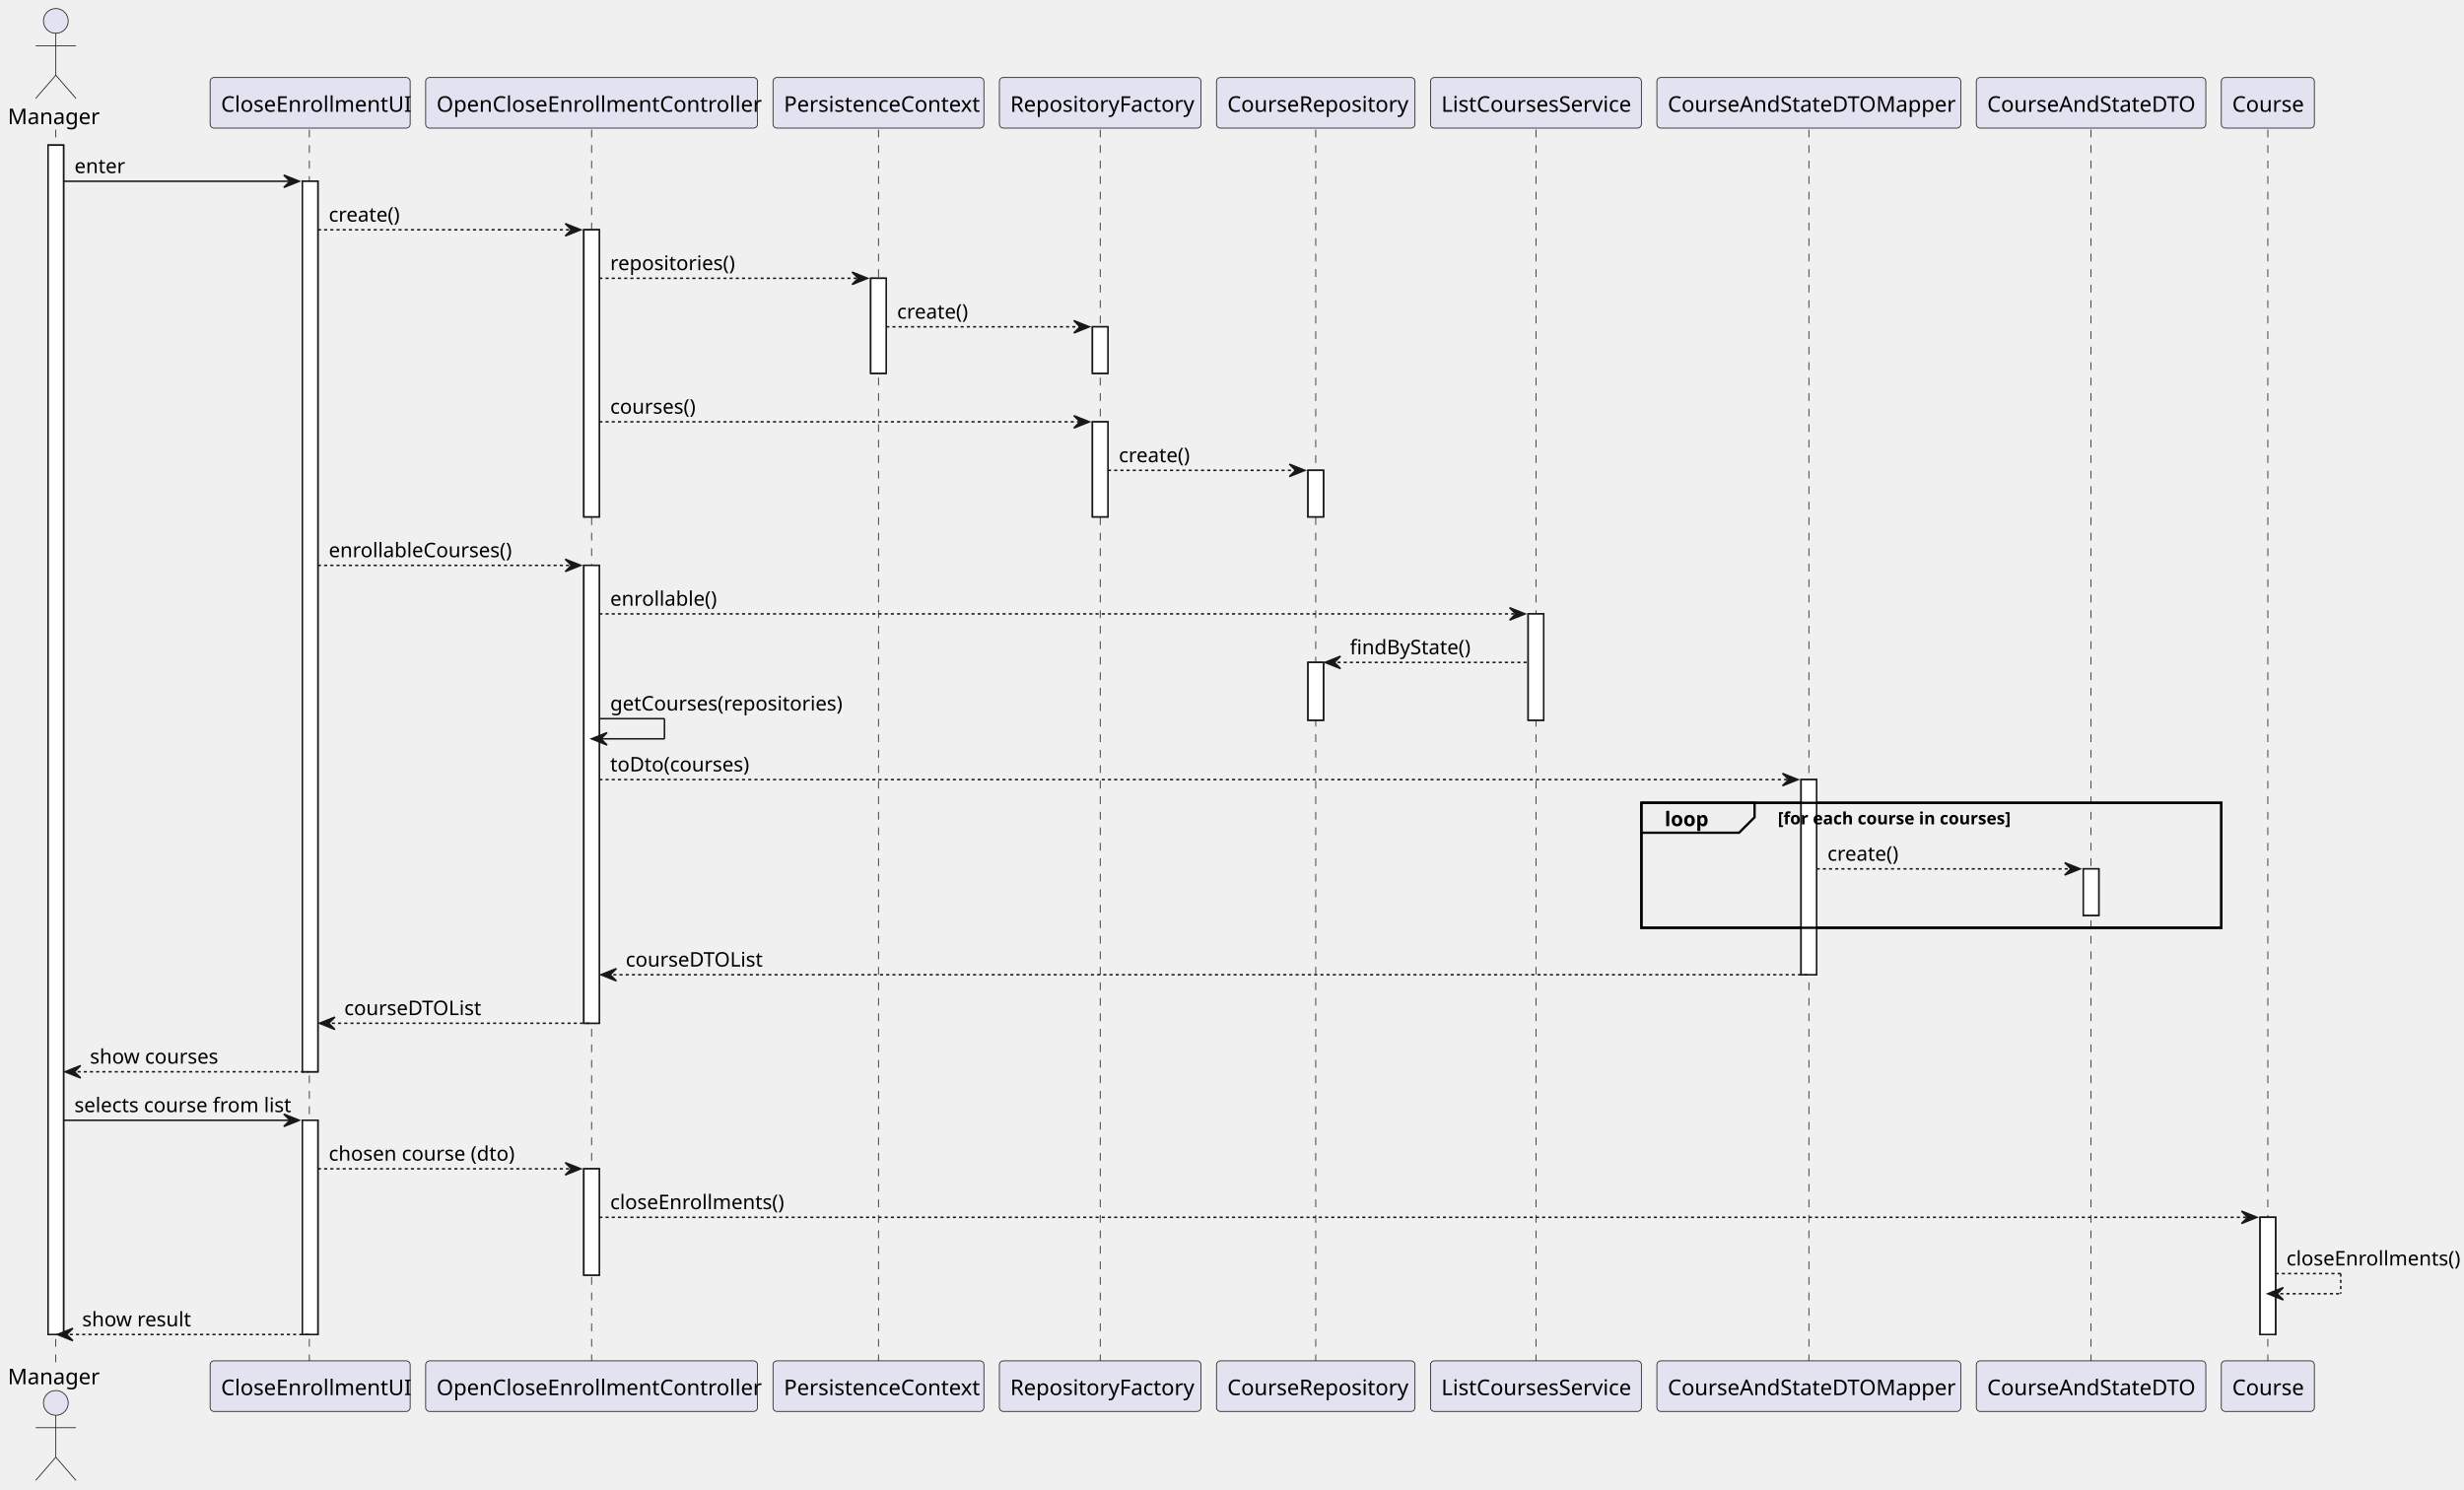
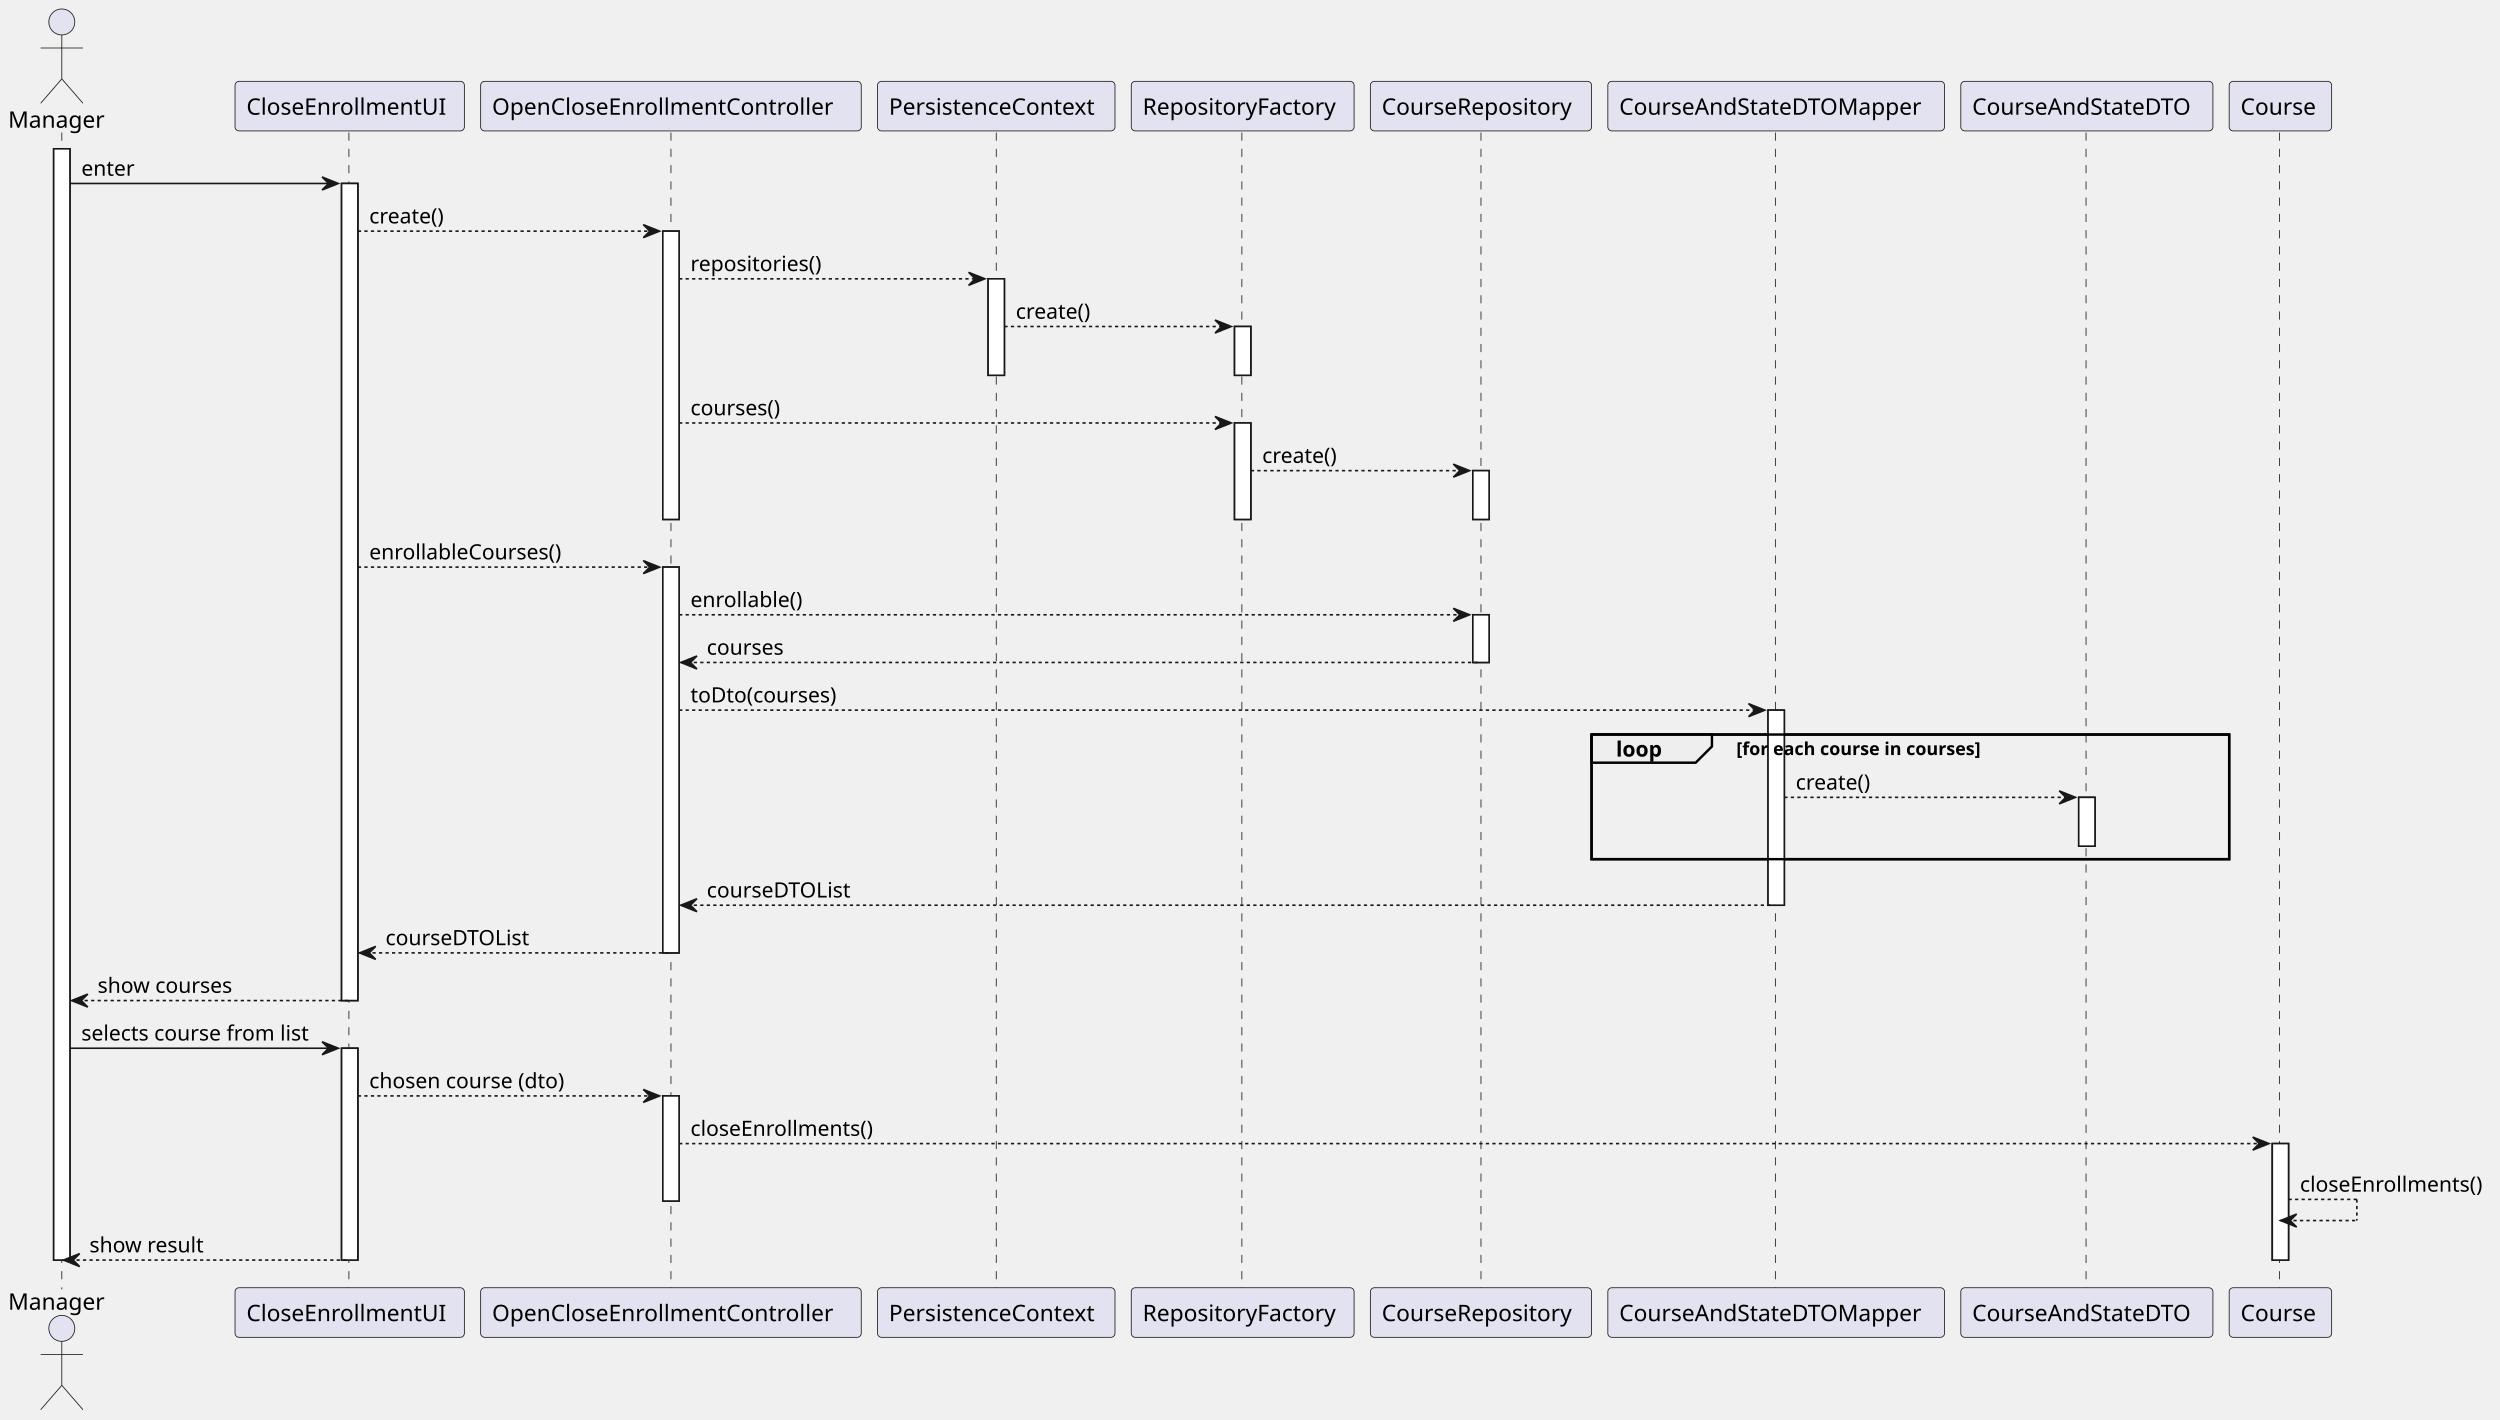
- <svg xmlns="http://www.w3.org/2000/svg" contentStyleType="text/css" height="961px" preserveAspectRatio="none" style="width:1589px;height:961px;background:#FFFFFF;" version="1.1" viewBox="0 0 1589 961" width="1589px" zoomAndPan="magnify">
+ <svg xmlns="http://www.w3.org/2000/svg" contentStyleType="text/css" height="873px" preserveAspectRatio="none" style="width:1537px;height:873px;background:#FFFFFF;" version="1.1" viewBox="0 0 1537 873" width="1537px" zoomAndPan="magnify">
  <defs />
  <g>
-     <rect fill="#FFFFFF" height="767.111" style="stroke:#181818;stroke-width:1.0;" width="10" x="31" y="93.621" />
-     <rect fill="#FFFFFF" height="574.365" style="stroke:#181818;stroke-width:1.0;" width="10" x="195" y="116.912" />
-     <rect fill="#FFFFFF" height="138.164" style="stroke:#181818;stroke-width:1.0;" width="10" x="195" y="722.568" />
-     <rect fill="#FFFFFF" height="185.164" style="stroke:#181818;stroke-width:1.0;" width="10" x="376.5" y="148.203" />
-     <rect fill="#FFFFFF" height="295.328" style="stroke:#181818;stroke-width:1.0;" width="10" x="376.5" y="364.658" />
-     <rect fill="#FFFFFF" height="68.582" style="stroke:#181818;stroke-width:1.0;" width="10" x="376.5" y="753.859" />
-     <rect fill="#FFFFFF" height="61.291" style="stroke:#181818;stroke-width:1.0;" width="10" x="561.5" y="179.494" />
-     <rect fill="#FFFFFF" height="30" style="stroke:#181818;stroke-width:1.0;" width="10" x="704.5" y="210.785" />
-     <rect fill="#FFFFFF" height="61.291" style="stroke:#181818;stroke-width:1.0;" width="10" x="704.5" y="272.076" />
-     <rect fill="#FFFFFF" height="30" style="stroke:#181818;stroke-width:1.0;" width="10" x="843.5" y="303.367" />
-     <rect fill="#FFFFFF" height="37.291" style="stroke:#181818;stroke-width:1.0;" width="10" x="843.5" y="427.24" />
-     <rect fill="#FFFFFF" height="68.582" style="stroke:#181818;stroke-width:1.0;" width="10" x="985.5" y="395.949" />
-     <rect fill="#FFFFFF" height="125.873" style="stroke:#181818;stroke-width:1.0;" width="10" x="1161.5" y="502.822" />
-     <rect fill="#FFFFFF" height="30" style="stroke:#181818;stroke-width:1.0;" width="10" x="1343.5" y="560.404" />
-     <rect fill="#FFFFFF" height="75.582" style="stroke:#181818;stroke-width:1.0;" width="10" x="1457.5" y="785.15" />
-     <rect fill="none" height="80.582" style="stroke:#000000;stroke-width:1.5;" width="374" x="1058.5" y="517.822" />
-     <line style="stroke:#181818;stroke-width:0.5;stroke-dasharray:5.0,5.0;" x1="36" x2="36" y1="83.621" y2="878.732" />
-     <line style="stroke:#181818;stroke-width:0.5;stroke-dasharray:5.0,5.0;" x1="199.5" x2="199.5" y1="83.621" y2="878.732" />
-     <line style="stroke:#181818;stroke-width:0.5;stroke-dasharray:5.0,5.0;" x1="381.5" x2="381.5" y1="83.621" y2="878.732" />
-     <line style="stroke:#181818;stroke-width:0.5;stroke-dasharray:5.0,5.0;" x1="566.5" x2="566.5" y1="83.621" y2="878.732" />
-     <line style="stroke:#181818;stroke-width:0.5;stroke-dasharray:5.0,5.0;" x1="709.5" x2="709.5" y1="83.621" y2="878.732" />
-     <line style="stroke:#181818;stroke-width:0.5;stroke-dasharray:5.0,5.0;" x1="848.5" x2="848.5" y1="83.621" y2="878.732" />
-     <line style="stroke:#181818;stroke-width:0.5;stroke-dasharray:5.0,5.0;" x1="990.5" x2="990.5" y1="83.621" y2="878.732" />
-     <line style="stroke:#181818;stroke-width:0.5;stroke-dasharray:5.0,5.0;" x1="1166.5" x2="1166.5" y1="83.621" y2="878.732" />
-     <line style="stroke:#181818;stroke-width:0.5;stroke-dasharray:5.0,5.0;" x1="1348.5" x2="1348.5" y1="83.621" y2="878.732" />
-     <line style="stroke:#181818;stroke-width:0.5;stroke-dasharray:5.0,5.0;" x1="1462.5" x2="1462.5" y1="83.621" y2="878.732" />
-     <text fill="#000000" font-family="sans-serif" font-size="14" lengthAdjust="spacing" textLength="56" x="5" y="80.107">Manager</text>
-     <ellipse cx="36" cy="13.5" fill="#E2E2F0" rx="8" ry="8" style="stroke:#181818;stroke-width:0.5;" />
-     <path d="M36,21.5 L36,48.5 M23,29.5 L49,29.5 M36,48.5 L23,63.5 M36,48.5 L49,63.5 " fill="none" style="stroke:#181818;stroke-width:0.5;" />
-     <text fill="#000000" font-family="sans-serif" font-size="14" lengthAdjust="spacing" textLength="56" x="5" y="892.84">Manager</text>
-     <ellipse cx="36" cy="904.854" fill="#E2E2F0" rx="8" ry="8" style="stroke:#181818;stroke-width:0.5;" />
-     <path d="M36,912.854 L36,939.854 M23,920.854 L49,920.854 M36,939.854 L23,954.854 M36,939.854 L49,954.854 " fill="none" style="stroke:#181818;stroke-width:0.5;" />
-     <rect fill="#E2E2F0" height="32.621" rx="2.5" ry="2.5" style="stroke:#181818;stroke-width:0.5;" width="129" x="135.5" y="50" />
-     <text fill="#000000" font-family="sans-serif" font-size="14" lengthAdjust="spacing" textLength="115" x="142.5" y="72.107">CloseEnrollmentUI</text>
-     <rect fill="#E2E2F0" height="32.621" rx="2.5" ry="2.5" style="stroke:#181818;stroke-width:0.5;" width="129" x="135.5" y="877.732" />
-     <text fill="#000000" font-family="sans-serif" font-size="14" lengthAdjust="spacing" textLength="115" x="142.5" y="899.84">CloseEnrollmentUI</text>
-     <rect fill="#E2E2F0" height="32.621" rx="2.5" ry="2.5" style="stroke:#181818;stroke-width:0.5;" width="214" x="274.5" y="50" />
-     <text fill="#000000" font-family="sans-serif" font-size="14" lengthAdjust="spacing" textLength="200" x="281.5" y="72.107">OpenCloseEnrollmentController</text>
-     <rect fill="#E2E2F0" height="32.621" rx="2.5" ry="2.5" style="stroke:#181818;stroke-width:0.5;" width="214" x="274.5" y="877.732" />
-     <text fill="#000000" font-family="sans-serif" font-size="14" lengthAdjust="spacing" textLength="200" x="281.5" y="899.84">OpenCloseEnrollmentController</text>
-     <rect fill="#E2E2F0" height="32.621" rx="2.5" ry="2.5" style="stroke:#181818;stroke-width:0.5;" width="136" x="498.5" y="50" />
-     <text fill="#000000" font-family="sans-serif" font-size="14" lengthAdjust="spacing" textLength="122" x="505.5" y="72.107">PersistenceContext</text>
-     <rect fill="#E2E2F0" height="32.621" rx="2.5" ry="2.5" style="stroke:#181818;stroke-width:0.5;" width="136" x="498.5" y="877.732" />
-     <text fill="#000000" font-family="sans-serif" font-size="14" lengthAdjust="spacing" textLength="122" x="505.5" y="899.84">PersistenceContext</text>
-     <rect fill="#E2E2F0" height="32.621" rx="2.5" ry="2.5" style="stroke:#181818;stroke-width:0.5;" width="130" x="644.5" y="50" />
-     <text fill="#000000" font-family="sans-serif" font-size="14" lengthAdjust="spacing" textLength="116" x="651.5" y="72.107">RepositoryFactory</text>
-     <rect fill="#E2E2F0" height="32.621" rx="2.5" ry="2.5" style="stroke:#181818;stroke-width:0.5;" width="130" x="644.5" y="877.732" />
-     <text fill="#000000" font-family="sans-serif" font-size="14" lengthAdjust="spacing" textLength="116" x="651.5" y="899.84">RepositoryFactory</text>
-     <rect fill="#E2E2F0" height="32.621" rx="2.5" ry="2.5" style="stroke:#181818;stroke-width:0.5;" width="128" x="784.5" y="50" />
-     <text fill="#000000" font-family="sans-serif" font-size="14" lengthAdjust="spacing" textLength="114" x="791.5" y="72.107">CourseRepository</text>
-     <rect fill="#E2E2F0" height="32.621" rx="2.5" ry="2.5" style="stroke:#181818;stroke-width:0.5;" width="128" x="784.5" y="877.732" />
-     <text fill="#000000" font-family="sans-serif" font-size="14" lengthAdjust="spacing" textLength="114" x="791.5" y="899.84">CourseRepository</text>
-     <rect fill="#E2E2F0" height="32.621" rx="2.5" ry="2.5" style="stroke:#181818;stroke-width:0.5;" width="136" x="922.5" y="50" />
-     <text fill="#000000" font-family="sans-serif" font-size="14" lengthAdjust="spacing" textLength="122" x="929.5" y="72.107">ListCoursesService</text>
-     <rect fill="#E2E2F0" height="32.621" rx="2.5" ry="2.5" style="stroke:#181818;stroke-width:0.5;" width="136" x="922.5" y="877.732" />
-     <text fill="#000000" font-family="sans-serif" font-size="14" lengthAdjust="spacing" textLength="122" x="929.5" y="899.84">ListCoursesService</text>
-     <rect fill="#E2E2F0" height="32.621" rx="2.5" ry="2.5" style="stroke:#181818;stroke-width:0.5;" width="196" x="1068.5" y="50" />
-     <text fill="#000000" font-family="sans-serif" font-size="14" lengthAdjust="spacing" textLength="182" x="1075.5" y="72.107">CourseAndStateDTOMapper</text>
-     <rect fill="#E2E2F0" height="32.621" rx="2.5" ry="2.5" style="stroke:#181818;stroke-width:0.5;" width="196" x="1068.5" y="877.732" />
-     <text fill="#000000" font-family="sans-serif" font-size="14" lengthAdjust="spacing" textLength="182" x="1075.5" y="899.84">CourseAndStateDTOMapper</text>
-     <rect fill="#E2E2F0" height="32.621" rx="2.5" ry="2.5" style="stroke:#181818;stroke-width:0.5;" width="148" x="1274.5" y="50" />
-     <text fill="#000000" font-family="sans-serif" font-size="14" lengthAdjust="spacing" textLength="134" x="1281.5" y="72.107">CourseAndStateDTO</text>
-     <rect fill="#E2E2F0" height="32.621" rx="2.5" ry="2.5" style="stroke:#181818;stroke-width:0.5;" width="148" x="1274.5" y="877.732" />
-     <text fill="#000000" font-family="sans-serif" font-size="14" lengthAdjust="spacing" textLength="134" x="1281.5" y="899.84">CourseAndStateDTO</text>
-     <rect fill="#E2E2F0" height="32.621" rx="2.5" ry="2.5" style="stroke:#181818;stroke-width:0.5;" width="60" x="1432.5" y="50" />
-     <text fill="#000000" font-family="sans-serif" font-size="14" lengthAdjust="spacing" textLength="46" x="1439.5" y="72.107">Course</text>
-     <rect fill="#E2E2F0" height="32.621" rx="2.5" ry="2.5" style="stroke:#181818;stroke-width:0.5;" width="60" x="1432.5" y="877.732" />
-     <text fill="#000000" font-family="sans-serif" font-size="14" lengthAdjust="spacing" textLength="46" x="1439.5" y="899.84">Course</text>
-     <rect fill="#FFFFFF" height="767.111" style="stroke:#181818;stroke-width:1.0;" width="10" x="31" y="93.621" />
-     <rect fill="#FFFFFF" height="574.365" style="stroke:#181818;stroke-width:1.0;" width="10" x="195" y="116.912" />
-     <rect fill="#FFFFFF" height="138.164" style="stroke:#181818;stroke-width:1.0;" width="10" x="195" y="722.568" />
-     <rect fill="#FFFFFF" height="185.164" style="stroke:#181818;stroke-width:1.0;" width="10" x="376.5" y="148.203" />
-     <rect fill="#FFFFFF" height="295.328" style="stroke:#181818;stroke-width:1.0;" width="10" x="376.5" y="364.658" />
-     <rect fill="#FFFFFF" height="68.582" style="stroke:#181818;stroke-width:1.0;" width="10" x="376.5" y="753.859" />
-     <rect fill="#FFFFFF" height="61.291" style="stroke:#181818;stroke-width:1.0;" width="10" x="561.5" y="179.494" />
-     <rect fill="#FFFFFF" height="30" style="stroke:#181818;stroke-width:1.0;" width="10" x="704.5" y="210.785" />
-     <rect fill="#FFFFFF" height="61.291" style="stroke:#181818;stroke-width:1.0;" width="10" x="704.5" y="272.076" />
-     <rect fill="#FFFFFF" height="30" style="stroke:#181818;stroke-width:1.0;" width="10" x="843.5" y="303.367" />
-     <rect fill="#FFFFFF" height="37.291" style="stroke:#181818;stroke-width:1.0;" width="10" x="843.5" y="427.24" />
-     <rect fill="#FFFFFF" height="68.582" style="stroke:#181818;stroke-width:1.0;" width="10" x="985.5" y="395.949" />
-     <rect fill="#FFFFFF" height="125.873" style="stroke:#181818;stroke-width:1.0;" width="10" x="1161.5" y="502.822" />
-     <rect fill="#FFFFFF" height="30" style="stroke:#181818;stroke-width:1.0;" width="10" x="1343.5" y="560.404" />
-     <rect fill="#FFFFFF" height="75.582" style="stroke:#181818;stroke-width:1.0;" width="10" x="1457.5" y="785.15" />
-     <polygon fill="#181818" points="183,112.912,193,116.912,183,120.912,187,116.912" style="stroke:#181818;stroke-width:1.0;" />
-     <line style="stroke:#181818;stroke-width:1.0;" x1="41" x2="189" y1="116.912" y2="116.912" />
-     <text fill="#000000" font-family="sans-serif" font-size="13" lengthAdjust="spacing" textLength="29" x="48" y="111.649">enter</text>
-     <polygon fill="#181818" points="364.5,144.203,374.5,148.203,364.5,152.203,368.5,148.203" style="stroke:#181818;stroke-width:1.0;" />
-     <line style="stroke:#181818;stroke-width:1.0;stroke-dasharray:2.0,2.0;" x1="205" x2="370.5" y1="148.203" y2="148.203" />
-     <text fill="#000000" font-family="sans-serif" font-size="13" lengthAdjust="spacing" textLength="44" x="212" y="142.94">create()</text>
-     <polygon fill="#181818" points="549.5,175.494,559.5,179.494,549.5,183.494,553.5,179.494" style="stroke:#181818;stroke-width:1.0;" />
-     <line style="stroke:#181818;stroke-width:1.0;stroke-dasharray:2.0,2.0;" x1="386.5" x2="555.5" y1="179.494" y2="179.494" />
-     <text fill="#000000" font-family="sans-serif" font-size="13" lengthAdjust="spacing" textLength="75" x="393.5" y="174.231">repositories()</text>
-     <polygon fill="#181818" points="692.5,206.785,702.5,210.785,692.5,214.785,696.5,210.785" style="stroke:#181818;stroke-width:1.0;" />
-     <line style="stroke:#181818;stroke-width:1.0;stroke-dasharray:2.0,2.0;" x1="571.5" x2="698.5" y1="210.785" y2="210.785" />
-     <text fill="#000000" font-family="sans-serif" font-size="13" lengthAdjust="spacing" textLength="44" x="578.5" y="205.523">create()</text>
-     <polygon fill="#181818" points="692.5,268.076,702.5,272.076,692.5,276.076,696.5,272.076" style="stroke:#181818;stroke-width:1.0;" />
-     <line style="stroke:#181818;stroke-width:1.0;stroke-dasharray:2.0,2.0;" x1="386.5" x2="698.5" y1="272.076" y2="272.076" />
-     <text fill="#000000" font-family="sans-serif" font-size="13" lengthAdjust="spacing" textLength="54" x="393.5" y="266.813">courses()</text>
-     <polygon fill="#181818" points="831.5,299.367,841.5,303.367,831.5,307.367,835.5,303.367" style="stroke:#181818;stroke-width:1.0;" />
-     <line style="stroke:#181818;stroke-width:1.0;stroke-dasharray:2.0,2.0;" x1="714.5" x2="837.5" y1="303.367" y2="303.367" />
-     <text fill="#000000" font-family="sans-serif" font-size="13" lengthAdjust="spacing" textLength="44" x="721.5" y="298.104">create()</text>
-     <polygon fill="#181818" points="364.5,360.658,374.5,364.658,364.5,368.658,368.5,364.658" style="stroke:#181818;stroke-width:1.0;" />
-     <line style="stroke:#181818;stroke-width:1.0;stroke-dasharray:2.0,2.0;" x1="205" x2="370.5" y1="364.658" y2="364.658" />
-     <text fill="#000000" font-family="sans-serif" font-size="13" lengthAdjust="spacing" textLength="111" x="212" y="359.396">enrollableCourses()</text>
-     <polygon fill="#181818" points="973.5,391.949,983.5,395.949,973.5,399.949,977.5,395.949" style="stroke:#181818;stroke-width:1.0;" />
-     <line style="stroke:#181818;stroke-width:1.0;stroke-dasharray:2.0,2.0;" x1="386.5" x2="979.5" y1="395.949" y2="395.949" />
-     <text fill="#000000" font-family="sans-serif" font-size="13" lengthAdjust="spacing" textLength="63" x="393.5" y="390.687">enrollable()</text>
-     <polygon fill="#181818" points="864.5,423.24,854.5,427.24,864.5,431.24,860.5,427.24" style="stroke:#181818;stroke-width:1.0;" />
-     <line style="stroke:#181818;stroke-width:1.0;stroke-dasharray:2.0,2.0;" x1="858.5" x2="984.5" y1="427.24" y2="427.24" />
-     <text fill="#000000" font-family="sans-serif" font-size="13" lengthAdjust="spacing" textLength="75" x="870.5" y="421.978">findByState()</text>
-     <line style="stroke:#181818;stroke-width:1.0;" x1="386.5" x2="428.5" y1="463.531" y2="463.531" />
-     <line style="stroke:#181818;stroke-width:1.0;" x1="428.5" x2="428.5" y1="463.531" y2="476.531" />
-     <line style="stroke:#181818;stroke-width:1.0;" x1="381.5" x2="428.5" y1="476.531" y2="476.531" />
-     <polygon fill="#181818" points="391.5,472.531,381.5,476.531,391.5,480.531,387.5,476.531" style="stroke:#181818;stroke-width:1.0;" />
-     <text fill="#000000" font-family="sans-serif" font-size="13" lengthAdjust="spacing" textLength="141" x="393.5" y="458.269">getCourses(repositories)</text>
-     <polygon fill="#181818" points="1149.5,498.822,1159.5,502.822,1149.5,506.822,1153.5,502.822" style="stroke:#181818;stroke-width:1.0;" />
-     <line style="stroke:#181818;stroke-width:1.0;stroke-dasharray:2.0,2.0;" x1="386.5" x2="1155.5" y1="502.822" y2="502.822" />
-     <text fill="#000000" font-family="sans-serif" font-size="13" lengthAdjust="spacing" textLength="85" x="393.5" y="497.56">toDto(courses)</text>
-     <path d="M1058.5,517.822 L1131.5,517.822 L1131.5,527.113 L1121.5,537.113 L1058.5,537.113 L1058.5,517.822 " fill="#EEEEEE" style="stroke:#000000;stroke-width:1.5;" />
-     <rect fill="none" height="80.582" style="stroke:#000000;stroke-width:1.5;" width="374" x="1058.5" y="517.822" />
-     <text fill="#000000" font-family="sans-serif" font-size="13" font-weight="bold" lengthAdjust="spacing" textLength="28" x="1073.5" y="532.851">loop</text>
-     <text fill="#000000" font-family="sans-serif" font-size="11" font-weight="bold" lengthAdjust="spacing" textLength="157" x="1146.5" y="531.692">[for each course in courses]</text>
-     <polygon fill="#181818" points="1331.5,556.404,1341.5,560.404,1331.5,564.404,1335.5,560.404" style="stroke:#181818;stroke-width:1.0;" />
-     <line style="stroke:#181818;stroke-width:1.0;stroke-dasharray:2.0,2.0;" x1="1171.5" x2="1337.5" y1="560.404" y2="560.404" />
-     <text fill="#000000" font-family="sans-serif" font-size="13" lengthAdjust="spacing" textLength="44" x="1178.5" y="555.142">create()</text>
-     <polygon fill="#181818" points="397.5,624.695,387.5,628.695,397.5,632.695,393.5,628.695" style="stroke:#181818;stroke-width:1.0;" />
-     <line style="stroke:#181818;stroke-width:1.0;stroke-dasharray:2.0,2.0;" x1="391.5" x2="1165.5" y1="628.695" y2="628.695" />
-     <text fill="#000000" font-family="sans-serif" font-size="13" lengthAdjust="spacing" textLength="86" x="403.5" y="623.433">courseDTOList</text>
-     <polygon fill="#181818" points="216,655.986,206,659.986,216,663.986,212,659.986" style="stroke:#181818;stroke-width:1.0;" />
-     <line style="stroke:#181818;stroke-width:1.0;stroke-dasharray:2.0,2.0;" x1="210" x2="380.5" y1="659.986" y2="659.986" />
-     <text fill="#000000" font-family="sans-serif" font-size="13" lengthAdjust="spacing" textLength="86" x="222" y="654.724">courseDTOList</text>
-     <polygon fill="#181818" points="52,687.277,42,691.277,52,695.277,48,691.277" style="stroke:#181818;stroke-width:1.0;" />
-     <line style="stroke:#181818;stroke-width:1.0;stroke-dasharray:2.0,2.0;" x1="46" x2="199" y1="691.277" y2="691.277" />
-     <text fill="#000000" font-family="sans-serif" font-size="13" lengthAdjust="spacing" textLength="80" x="58" y="686.015">show courses</text>
-     <polygon fill="#181818" points="183,718.568,193,722.568,183,726.568,187,722.568" style="stroke:#181818;stroke-width:1.0;" />
-     <line style="stroke:#181818;stroke-width:1.0;" x1="41" x2="189" y1="722.568" y2="722.568" />
-     <text fill="#000000" font-family="sans-serif" font-size="13" lengthAdjust="spacing" textLength="135" x="48" y="717.306">selects course from list</text>
-     <polygon fill="#181818" points="364.5,749.859,374.5,753.859,364.5,757.859,368.5,753.859" style="stroke:#181818;stroke-width:1.0;" />
-     <line style="stroke:#181818;stroke-width:1.0;stroke-dasharray:2.0,2.0;" x1="205" x2="370.5" y1="753.859" y2="753.859" />
-     <text fill="#000000" font-family="sans-serif" font-size="13" lengthAdjust="spacing" textLength="115" x="212" y="748.597">chosen course (dto)</text>
-     <polygon fill="#181818" points="1445.5,781.15,1455.5,785.15,1445.5,789.15,1449.5,785.15" style="stroke:#181818;stroke-width:1.0;" />
-     <line style="stroke:#181818;stroke-width:1.0;stroke-dasharray:2.0,2.0;" x1="386.5" x2="1451.5" y1="785.15" y2="785.15" />
-     <text fill="#000000" font-family="sans-serif" font-size="13" lengthAdjust="spacing" textLength="108" x="393.5" y="779.888">closeEnrollments()</text>
-     <line style="stroke:#181818;stroke-width:1.0;stroke-dasharray:2.0,2.0;" x1="1467.5" x2="1509.5" y1="821.441" y2="821.441" />
-     <line style="stroke:#181818;stroke-width:1.0;stroke-dasharray:2.0,2.0;" x1="1509.5" x2="1509.5" y1="821.441" y2="834.441" />
-     <line style="stroke:#181818;stroke-width:1.0;stroke-dasharray:2.0,2.0;" x1="1462.5" x2="1509.5" y1="834.441" y2="834.441" />
-     <polygon fill="#181818" points="1472.5,830.441,1462.5,834.441,1472.5,838.441,1468.5,834.441" style="stroke:#181818;stroke-width:1.0;" />
-     <text fill="#000000" font-family="sans-serif" font-size="13" lengthAdjust="spacing" textLength="108" x="1474.5" y="816.179">closeEnrollments()</text>
-     <polygon fill="#181818" points="47,856.732,37,860.732,47,864.732,43,860.732" style="stroke:#181818;stroke-width:1.0;" />
-     <line style="stroke:#181818;stroke-width:1.0;stroke-dasharray:2.0,2.0;" x1="41" x2="199" y1="860.732" y2="860.732" />
-     <text fill="#000000" font-family="sans-serif" font-size="13" lengthAdjust="spacing" textLength="66" x="53" y="855.47">show result</text>
+     <rect fill="#FFFFFF" height="683.211" style="stroke:#181818;stroke-width:1.0;" width="10" x="33" y="91.488" />
+     <rect fill="#FFFFFF" height="502.348" style="stroke:#181818;stroke-width:1.0;" width="10" x="210" y="112.799" />
+     <rect fill="#FFFFFF" height="130.242" style="stroke:#181818;stroke-width:1.0;" width="10" x="210" y="644.457" />
+     <rect fill="#FFFFFF" height="177.242" style="stroke:#181818;stroke-width:1.0;" width="10" x="407.5" y="142.109" />
+     <rect fill="#FFFFFF" height="237.174" style="stroke:#181818;stroke-width:1.0;" width="10" x="407.5" y="348.662" />
+     <rect fill="#FFFFFF" height="64.621" style="stroke:#181818;stroke-width:1.0;" width="10" x="407.5" y="673.768" />
+     <rect fill="#FFFFFF" height="59.31" style="stroke:#181818;stroke-width:1.0;" width="10" x="607.5" y="171.42" />
+     <rect fill="#FFFFFF" height="30" style="stroke:#181818;stroke-width:1.0;" width="10" x="759" y="200.731" />
+     <rect fill="#FFFFFF" height="59.31" style="stroke:#181818;stroke-width:1.0;" width="10" x="759" y="260.041" />
+     <rect fill="#FFFFFF" height="30" style="stroke:#181818;stroke-width:1.0;" width="10" x="905.5" y="289.352" />
+     <rect fill="#FFFFFF" height="29.311" style="stroke:#181818;stroke-width:1.0;" width="10" x="905.5" y="377.973" />
+     <rect fill="#FFFFFF" height="119.932" style="stroke:#181818;stroke-width:1.0;" width="10" x="1087" y="436.594" />
+     <rect fill="#FFFFFF" height="30" style="stroke:#181818;stroke-width:1.0;" width="10" x="1278" y="490.215" />
+     <rect fill="#FFFFFF" height="71.621" style="stroke:#181818;stroke-width:1.0;" width="10" x="1397" y="703.078" />
+     <rect fill="none" height="76.621" style="stroke:#000000;stroke-width:1.5;" width="392" x="978.5" y="451.594" />
+     <line style="stroke:#181818;stroke-width:0.5;stroke-dasharray:5.0,5.0;" x1="38" x2="38" y1="81.488" y2="792.699" />
+     <line style="stroke:#181818;stroke-width:0.5;stroke-dasharray:5.0,5.0;" x1="214.5" x2="214.5" y1="81.488" y2="792.699" />
+     <line style="stroke:#181818;stroke-width:0.5;stroke-dasharray:5.0,5.0;" x1="412.5" x2="412.5" y1="81.488" y2="792.699" />
+     <line style="stroke:#181818;stroke-width:0.5;stroke-dasharray:5.0,5.0;" x1="612.5" x2="612.5" y1="81.488" y2="792.699" />
+     <line style="stroke:#181818;stroke-width:0.5;stroke-dasharray:5.0,5.0;" x1="763.5" x2="763.5" y1="81.488" y2="792.699" />
+     <line style="stroke:#181818;stroke-width:0.5;stroke-dasharray:5.0,5.0;" x1="910.5" x2="910.5" y1="81.488" y2="792.699" />
+     <line style="stroke:#181818;stroke-width:0.5;stroke-dasharray:5.0,5.0;" x1="1091.5" x2="1091.5" y1="81.488" y2="792.699" />
+     <line style="stroke:#181818;stroke-width:0.5;stroke-dasharray:5.0,5.0;" x1="1282.5" x2="1282.5" y1="81.488" y2="792.699" />
+     <line style="stroke:#181818;stroke-width:0.5;stroke-dasharray:5.0,5.0;" x1="1401.5" x2="1401.5" y1="81.488" y2="792.699" />
+     <text fill="#000000" font-family="sans-serif" font-size="14" lengthAdjust="spacing" textLength="60" x="5" y="78.535">Manager</text>
+     <ellipse cx="38" cy="13.5" fill="#E2E2F0" rx="8" ry="8" style="stroke:#181818;stroke-width:0.5;" />
+     <path d="M38,21.5 L38,48.5 M25,29.5 L51,29.5 M38,48.5 L25,63.5 M38,48.5 L51,63.5 " fill="none" style="stroke:#181818;stroke-width:0.5;" />
+     <text fill="#000000" font-family="sans-serif" font-size="14" lengthAdjust="spacing" textLength="60" x="5" y="805.234">Manager</text>
+     <ellipse cx="38" cy="816.688" fill="#E2E2F0" rx="8" ry="8" style="stroke:#181818;stroke-width:0.5;" />
+     <path d="M38,824.688 L38,851.688 M25,832.688 L51,832.688 M38,851.688 L25,866.688 M38,851.688 L51,866.688 " fill="none" style="stroke:#181818;stroke-width:0.5;" />
+     <rect fill="#E2E2F0" height="30.488" rx="2.5" ry="2.5" style="stroke:#181818;stroke-width:0.5;" width="141" x="144.5" y="50" />
+     <text fill="#000000" font-family="sans-serif" font-size="14" lengthAdjust="spacing" textLength="127" x="151.5" y="70.535">CloseEnrollmentUI</text>
+     <rect fill="#E2E2F0" height="30.488" rx="2.5" ry="2.5" style="stroke:#181818;stroke-width:0.5;" width="141" x="144.5" y="791.699" />
+     <text fill="#000000" font-family="sans-serif" font-size="14" lengthAdjust="spacing" textLength="127" x="151.5" y="812.234">CloseEnrollmentUI</text>
+     <rect fill="#E2E2F0" height="30.488" rx="2.5" ry="2.5" style="stroke:#181818;stroke-width:0.5;" width="234" x="295.5" y="50" />
+     <text fill="#000000" font-family="sans-serif" font-size="14" lengthAdjust="spacing" textLength="220" x="302.5" y="70.535">OpenCloseEnrollmentController</text>
+     <rect fill="#E2E2F0" height="30.488" rx="2.5" ry="2.5" style="stroke:#181818;stroke-width:0.5;" width="234" x="295.5" y="791.699" />
+     <text fill="#000000" font-family="sans-serif" font-size="14" lengthAdjust="spacing" textLength="220" x="302.5" y="812.234">OpenCloseEnrollmentController</text>
+     <rect fill="#E2E2F0" height="30.488" rx="2.5" ry="2.5" style="stroke:#181818;stroke-width:0.5;" width="146" x="539.5" y="50" />
+     <text fill="#000000" font-family="sans-serif" font-size="14" lengthAdjust="spacing" textLength="132" x="546.5" y="70.535">PersistenceContext</text>
+     <rect fill="#E2E2F0" height="30.488" rx="2.5" ry="2.5" style="stroke:#181818;stroke-width:0.5;" width="146" x="539.5" y="791.699" />
+     <text fill="#000000" font-family="sans-serif" font-size="14" lengthAdjust="spacing" textLength="132" x="546.5" y="812.234">PersistenceContext</text>
+     <rect fill="#E2E2F0" height="30.488" rx="2.5" ry="2.5" style="stroke:#181818;stroke-width:0.5;" width="137" x="695.5" y="50" />
+     <text fill="#000000" font-family="sans-serif" font-size="14" lengthAdjust="spacing" textLength="123" x="702.5" y="70.535">RepositoryFactory</text>
+     <rect fill="#E2E2F0" height="30.488" rx="2.5" ry="2.5" style="stroke:#181818;stroke-width:0.5;" width="137" x="695.5" y="791.699" />
+     <text fill="#000000" font-family="sans-serif" font-size="14" lengthAdjust="spacing" textLength="123" x="702.5" y="812.234">RepositoryFactory</text>
+     <rect fill="#E2E2F0" height="30.488" rx="2.5" ry="2.5" style="stroke:#181818;stroke-width:0.5;" width="136" x="842.5" y="50" />
+     <text fill="#000000" font-family="sans-serif" font-size="14" lengthAdjust="spacing" textLength="122" x="849.5" y="70.535">CourseRepository</text>
+     <rect fill="#E2E2F0" height="30.488" rx="2.5" ry="2.5" style="stroke:#181818;stroke-width:0.5;" width="136" x="842.5" y="791.699" />
+     <text fill="#000000" font-family="sans-serif" font-size="14" lengthAdjust="spacing" textLength="122" x="849.5" y="812.234">CourseRepository</text>
+     <rect fill="#E2E2F0" height="30.488" rx="2.5" ry="2.5" style="stroke:#181818;stroke-width:0.5;" width="207" x="988.5" y="50" />
+     <text fill="#000000" font-family="sans-serif" font-size="14" lengthAdjust="spacing" textLength="193" x="995.5" y="70.535">CourseAndStateDTOMapper</text>
+     <rect fill="#E2E2F0" height="30.488" rx="2.5" ry="2.5" style="stroke:#181818;stroke-width:0.5;" width="207" x="988.5" y="791.699" />
+     <text fill="#000000" font-family="sans-serif" font-size="14" lengthAdjust="spacing" textLength="193" x="995.5" y="812.234">CourseAndStateDTOMapper</text>
+     <rect fill="#E2E2F0" height="30.488" rx="2.5" ry="2.5" style="stroke:#181818;stroke-width:0.5;" width="155" x="1205.5" y="50" />
+     <text fill="#000000" font-family="sans-serif" font-size="14" lengthAdjust="spacing" textLength="141" x="1212.5" y="70.535">CourseAndStateDTO</text>
+     <rect fill="#E2E2F0" height="30.488" rx="2.5" ry="2.5" style="stroke:#181818;stroke-width:0.5;" width="155" x="1205.5" y="791.699" />
+     <text fill="#000000" font-family="sans-serif" font-size="14" lengthAdjust="spacing" textLength="141" x="1212.5" y="812.234">CourseAndStateDTO</text>
+     <rect fill="#E2E2F0" height="30.488" rx="2.5" ry="2.5" style="stroke:#181818;stroke-width:0.5;" width="63" x="1370.5" y="50" />
+     <text fill="#000000" font-family="sans-serif" font-size="14" lengthAdjust="spacing" textLength="49" x="1377.5" y="70.535">Course</text>
+     <rect fill="#E2E2F0" height="30.488" rx="2.5" ry="2.5" style="stroke:#181818;stroke-width:0.5;" width="63" x="1370.5" y="791.699" />
+     <text fill="#000000" font-family="sans-serif" font-size="14" lengthAdjust="spacing" textLength="49" x="1377.5" y="812.234">Course</text>
+     <rect fill="#FFFFFF" height="683.211" style="stroke:#181818;stroke-width:1.0;" width="10" x="33" y="91.488" />
+     <rect fill="#FFFFFF" height="502.348" style="stroke:#181818;stroke-width:1.0;" width="10" x="210" y="112.799" />
+     <rect fill="#FFFFFF" height="130.242" style="stroke:#181818;stroke-width:1.0;" width="10" x="210" y="644.457" />
+     <rect fill="#FFFFFF" height="177.242" style="stroke:#181818;stroke-width:1.0;" width="10" x="407.5" y="142.109" />
+     <rect fill="#FFFFFF" height="237.174" style="stroke:#181818;stroke-width:1.0;" width="10" x="407.5" y="348.662" />
+     <rect fill="#FFFFFF" height="64.621" style="stroke:#181818;stroke-width:1.0;" width="10" x="407.5" y="673.768" />
+     <rect fill="#FFFFFF" height="59.31" style="stroke:#181818;stroke-width:1.0;" width="10" x="607.5" y="171.42" />
+     <rect fill="#FFFFFF" height="30" style="stroke:#181818;stroke-width:1.0;" width="10" x="759" y="200.731" />
+     <rect fill="#FFFFFF" height="59.31" style="stroke:#181818;stroke-width:1.0;" width="10" x="759" y="260.041" />
+     <rect fill="#FFFFFF" height="30" style="stroke:#181818;stroke-width:1.0;" width="10" x="905.5" y="289.352" />
+     <rect fill="#FFFFFF" height="29.311" style="stroke:#181818;stroke-width:1.0;" width="10" x="905.5" y="377.973" />
+     <rect fill="#FFFFFF" height="119.932" style="stroke:#181818;stroke-width:1.0;" width="10" x="1087" y="436.594" />
+     <rect fill="#FFFFFF" height="30" style="stroke:#181818;stroke-width:1.0;" width="10" x="1278" y="490.215" />
+     <rect fill="#FFFFFF" height="71.621" style="stroke:#181818;stroke-width:1.0;" width="10" x="1397" y="703.078" />
+     <polygon fill="#181818" points="198,108.799,208,112.799,198,116.799,202,112.799" style="stroke:#181818;stroke-width:1.0;" />
+     <line style="stroke:#181818;stroke-width:1.0;" x1="43" x2="204" y1="112.799" y2="112.799" />
+     <text fill="#000000" font-family="sans-serif" font-size="13" lengthAdjust="spacing" textLength="32" x="50" y="108.057">enter</text>
+     <polygon fill="#181818" points="395.5,138.109,405.5,142.109,395.5,146.109,399.5,142.109" style="stroke:#181818;stroke-width:1.0;" />
+     <line style="stroke:#181818;stroke-width:1.0;stroke-dasharray:2.0,2.0;" x1="220" x2="401.5" y1="142.109" y2="142.109" />
+     <text fill="#000000" font-family="sans-serif" font-size="13" lengthAdjust="spacing" textLength="46" x="227" y="137.367">create()</text>
+     <polygon fill="#181818" points="595.5,167.42,605.5,171.42,595.5,175.42,599.5,171.42" style="stroke:#181818;stroke-width:1.0;" />
+     <line style="stroke:#181818;stroke-width:1.0;stroke-dasharray:2.0,2.0;" x1="417.5" x2="601.5" y1="171.42" y2="171.42" />
+     <text fill="#000000" font-family="sans-serif" font-size="13" lengthAdjust="spacing" textLength="83" x="424.5" y="166.678">repositories()</text>
+     <polygon fill="#181818" points="747,196.731,757,200.731,747,204.731,751,200.731" style="stroke:#181818;stroke-width:1.0;" />
+     <line style="stroke:#181818;stroke-width:1.0;stroke-dasharray:2.0,2.0;" x1="617.5" x2="753" y1="200.731" y2="200.731" />
+     <text fill="#000000" font-family="sans-serif" font-size="13" lengthAdjust="spacing" textLength="46" x="624.5" y="195.988">create()</text>
+     <polygon fill="#181818" points="747,256.041,757,260.041,747,264.041,751,260.041" style="stroke:#181818;stroke-width:1.0;" />
+     <line style="stroke:#181818;stroke-width:1.0;stroke-dasharray:2.0,2.0;" x1="417.5" x2="753" y1="260.041" y2="260.041" />
+     <text fill="#000000" font-family="sans-serif" font-size="13" lengthAdjust="spacing" textLength="57" x="424.5" y="255.299">courses()</text>
+     <polygon fill="#181818" points="893.5,285.352,903.5,289.352,893.5,293.352,897.5,289.352" style="stroke:#181818;stroke-width:1.0;" />
+     <line style="stroke:#181818;stroke-width:1.0;stroke-dasharray:2.0,2.0;" x1="769" x2="899.5" y1="289.352" y2="289.352" />
+     <text fill="#000000" font-family="sans-serif" font-size="13" lengthAdjust="spacing" textLength="46" x="776" y="284.609">create()</text>
+     <polygon fill="#181818" points="395.5,344.662,405.5,348.662,395.5,352.662,399.5,348.662" style="stroke:#181818;stroke-width:1.0;" />
+     <line style="stroke:#181818;stroke-width:1.0;stroke-dasharray:2.0,2.0;" x1="220" x2="401.5" y1="348.662" y2="348.662" />
+     <text fill="#000000" font-family="sans-serif" font-size="13" lengthAdjust="spacing" textLength="121" x="227" y="343.92">enrollableCourses()</text>
+     <polygon fill="#181818" points="893.5,373.973,903.5,377.973,893.5,381.973,897.5,377.973" style="stroke:#181818;stroke-width:1.0;" />
+     <line style="stroke:#181818;stroke-width:1.0;stroke-dasharray:2.0,2.0;" x1="417.5" x2="899.5" y1="377.973" y2="377.973" />
+     <text fill="#000000" font-family="sans-serif" font-size="13" lengthAdjust="spacing" textLength="70" x="424.5" y="373.231">enrollable()</text>
+     <polygon fill="#181818" points="428.5,403.283,418.5,407.283,428.5,411.283,424.5,407.283" style="stroke:#181818;stroke-width:1.0;" />
+     <line style="stroke:#181818;stroke-width:1.0;stroke-dasharray:2.0,2.0;" x1="422.5" x2="909.5" y1="407.283" y2="407.283" />
+     <text fill="#000000" font-family="sans-serif" font-size="13" lengthAdjust="spacing" textLength="49" x="434.5" y="402.541">courses</text>
+     <polygon fill="#181818" points="1075,432.594,1085,436.594,1075,440.594,1079,436.594" style="stroke:#181818;stroke-width:1.0;" />
+     <line style="stroke:#181818;stroke-width:1.0;stroke-dasharray:2.0,2.0;" x1="417.5" x2="1081" y1="436.594" y2="436.594" />
+     <text fill="#000000" font-family="sans-serif" font-size="13" lengthAdjust="spacing" textLength="93" x="424.5" y="431.852">toDto(courses)</text>
+     <path d="M978.5,451.594 L1052.5,451.594 L1052.5,458.904 L1042.5,468.904 L978.5,468.904 L978.5,451.594 " fill="#EEEEEE" style="stroke:#000000;stroke-width:1.5;" />
+     <rect fill="none" height="76.621" style="stroke:#000000;stroke-width:1.5;" width="392" x="978.5" y="451.594" />
+     <text fill="#000000" font-family="sans-serif" font-size="13" font-weight="bold" lengthAdjust="spacing" textLength="29" x="993.5" y="465.162">loop</text>
+     <text fill="#000000" font-family="sans-serif" font-size="11" font-weight="bold" lengthAdjust="spacing" textLength="157" x="1067.5" y="464.228">[for each course in courses]</text>
+     <polygon fill="#181818" points="1266,486.215,1276,490.215,1266,494.215,1270,490.215" style="stroke:#181818;stroke-width:1.0;" />
+     <line style="stroke:#181818;stroke-width:1.0;stroke-dasharray:2.0,2.0;" x1="1097" x2="1272" y1="490.215" y2="490.215" />
+     <text fill="#000000" font-family="sans-serif" font-size="13" lengthAdjust="spacing" textLength="46" x="1104" y="485.473">create()</text>
+     <polygon fill="#181818" points="428.5,552.525,418.5,556.525,428.5,560.525,424.5,556.525" style="stroke:#181818;stroke-width:1.0;" />
+     <line style="stroke:#181818;stroke-width:1.0;stroke-dasharray:2.0,2.0;" x1="422.5" x2="1091" y1="556.525" y2="556.525" />
+     <text fill="#000000" font-family="sans-serif" font-size="13" lengthAdjust="spacing" textLength="93" x="434.5" y="551.783">courseDTOList</text>
+     <polygon fill="#181818" points="231,581.836,221,585.836,231,589.836,227,585.836" style="stroke:#181818;stroke-width:1.0;" />
+     <line style="stroke:#181818;stroke-width:1.0;stroke-dasharray:2.0,2.0;" x1="225" x2="411.5" y1="585.836" y2="585.836" />
+     <text fill="#000000" font-family="sans-serif" font-size="13" lengthAdjust="spacing" textLength="93" x="237" y="581.094">courseDTOList</text>
+     <polygon fill="#181818" points="54,611.146,44,615.146,54,619.146,50,615.146" style="stroke:#181818;stroke-width:1.0;" />
+     <line style="stroke:#181818;stroke-width:1.0;stroke-dasharray:2.0,2.0;" x1="48" x2="214" y1="615.146" y2="615.146" />
+     <text fill="#000000" font-family="sans-serif" font-size="13" lengthAdjust="spacing" textLength="86" x="60" y="610.404">show courses</text>
+     <polygon fill="#181818" points="198,640.457,208,644.457,198,648.457,202,644.457" style="stroke:#181818;stroke-width:1.0;" />
+     <line style="stroke:#181818;stroke-width:1.0;" x1="43" x2="204" y1="644.457" y2="644.457" />
+     <text fill="#000000" font-family="sans-serif" font-size="13" lengthAdjust="spacing" textLength="148" x="50" y="639.715">selects course from list</text>
+     <polygon fill="#181818" points="395.5,669.768,405.5,673.768,395.5,677.768,399.5,673.768" style="stroke:#181818;stroke-width:1.0;" />
+     <line style="stroke:#181818;stroke-width:1.0;stroke-dasharray:2.0,2.0;" x1="220" x2="401.5" y1="673.768" y2="673.768" />
+     <text fill="#000000" font-family="sans-serif" font-size="13" lengthAdjust="spacing" textLength="124" x="227" y="669.025">chosen course (dto)</text>
+     <polygon fill="#181818" points="1385,699.078,1395,703.078,1385,707.078,1389,703.078" style="stroke:#181818;stroke-width:1.0;" />
+     <line style="stroke:#181818;stroke-width:1.0;stroke-dasharray:2.0,2.0;" x1="417.5" x2="1391" y1="703.078" y2="703.078" />
+     <text fill="#000000" font-family="sans-serif" font-size="13" lengthAdjust="spacing" textLength="116" x="424.5" y="698.336">closeEnrollments()</text>
+     <line style="stroke:#181818;stroke-width:1.0;stroke-dasharray:2.0,2.0;" x1="1407" x2="1449" y1="737.389" y2="737.389" />
+     <line style="stroke:#181818;stroke-width:1.0;stroke-dasharray:2.0,2.0;" x1="1449" x2="1449" y1="737.389" y2="750.389" />
+     <line style="stroke:#181818;stroke-width:1.0;stroke-dasharray:2.0,2.0;" x1="1402" x2="1449" y1="750.389" y2="750.389" />
+     <polygon fill="#181818" points="1412,746.389,1402,750.389,1412,754.389,1408,750.389" style="stroke:#181818;stroke-width:1.0;" />
+     <text fill="#000000" font-family="sans-serif" font-size="13" lengthAdjust="spacing" textLength="116" x="1414" y="732.646">closeEnrollments()</text>
+     <polygon fill="#181818" points="49,770.699,39,774.699,49,778.699,45,774.699" style="stroke:#181818;stroke-width:1.0;" />
+     <line style="stroke:#181818;stroke-width:1.0;stroke-dasharray:2.0,2.0;" x1="43" x2="214" y1="774.699" y2="774.699" />
+     <text fill="#000000" font-family="sans-serif" font-size="13" lengthAdjust="spacing" textLength="73" x="55" y="769.957">show result</text>
  </g>
</svg>
